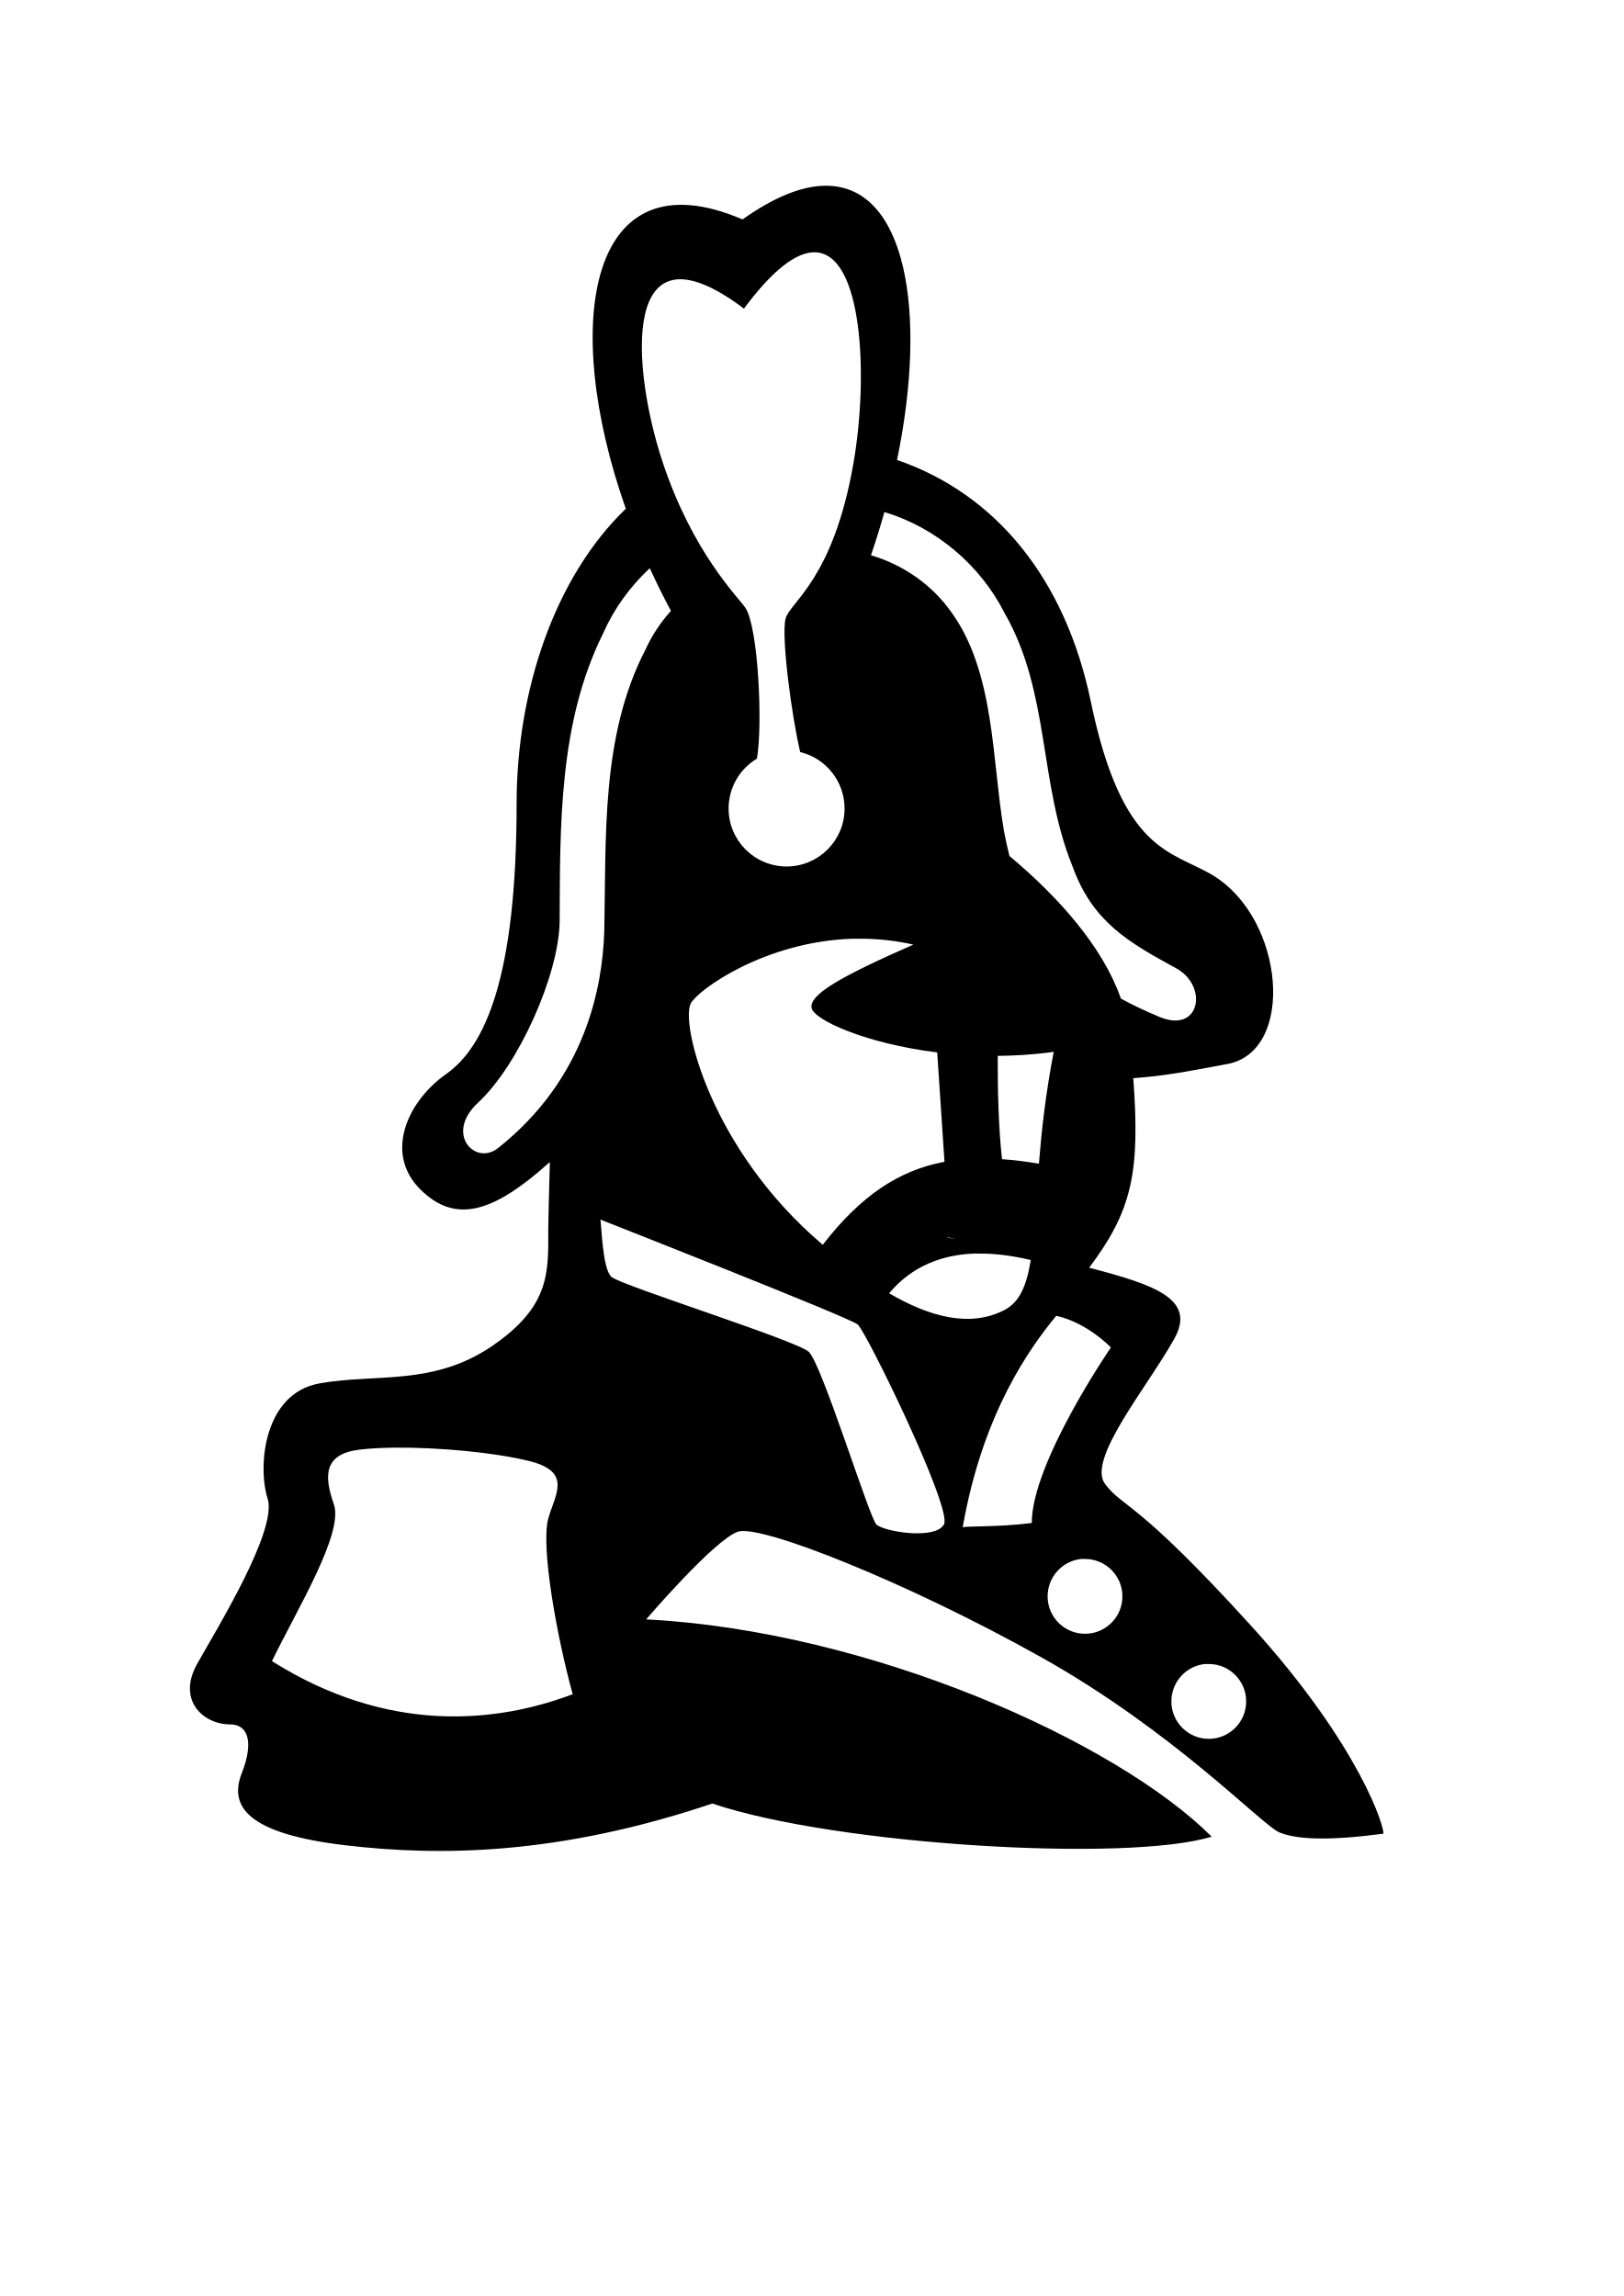
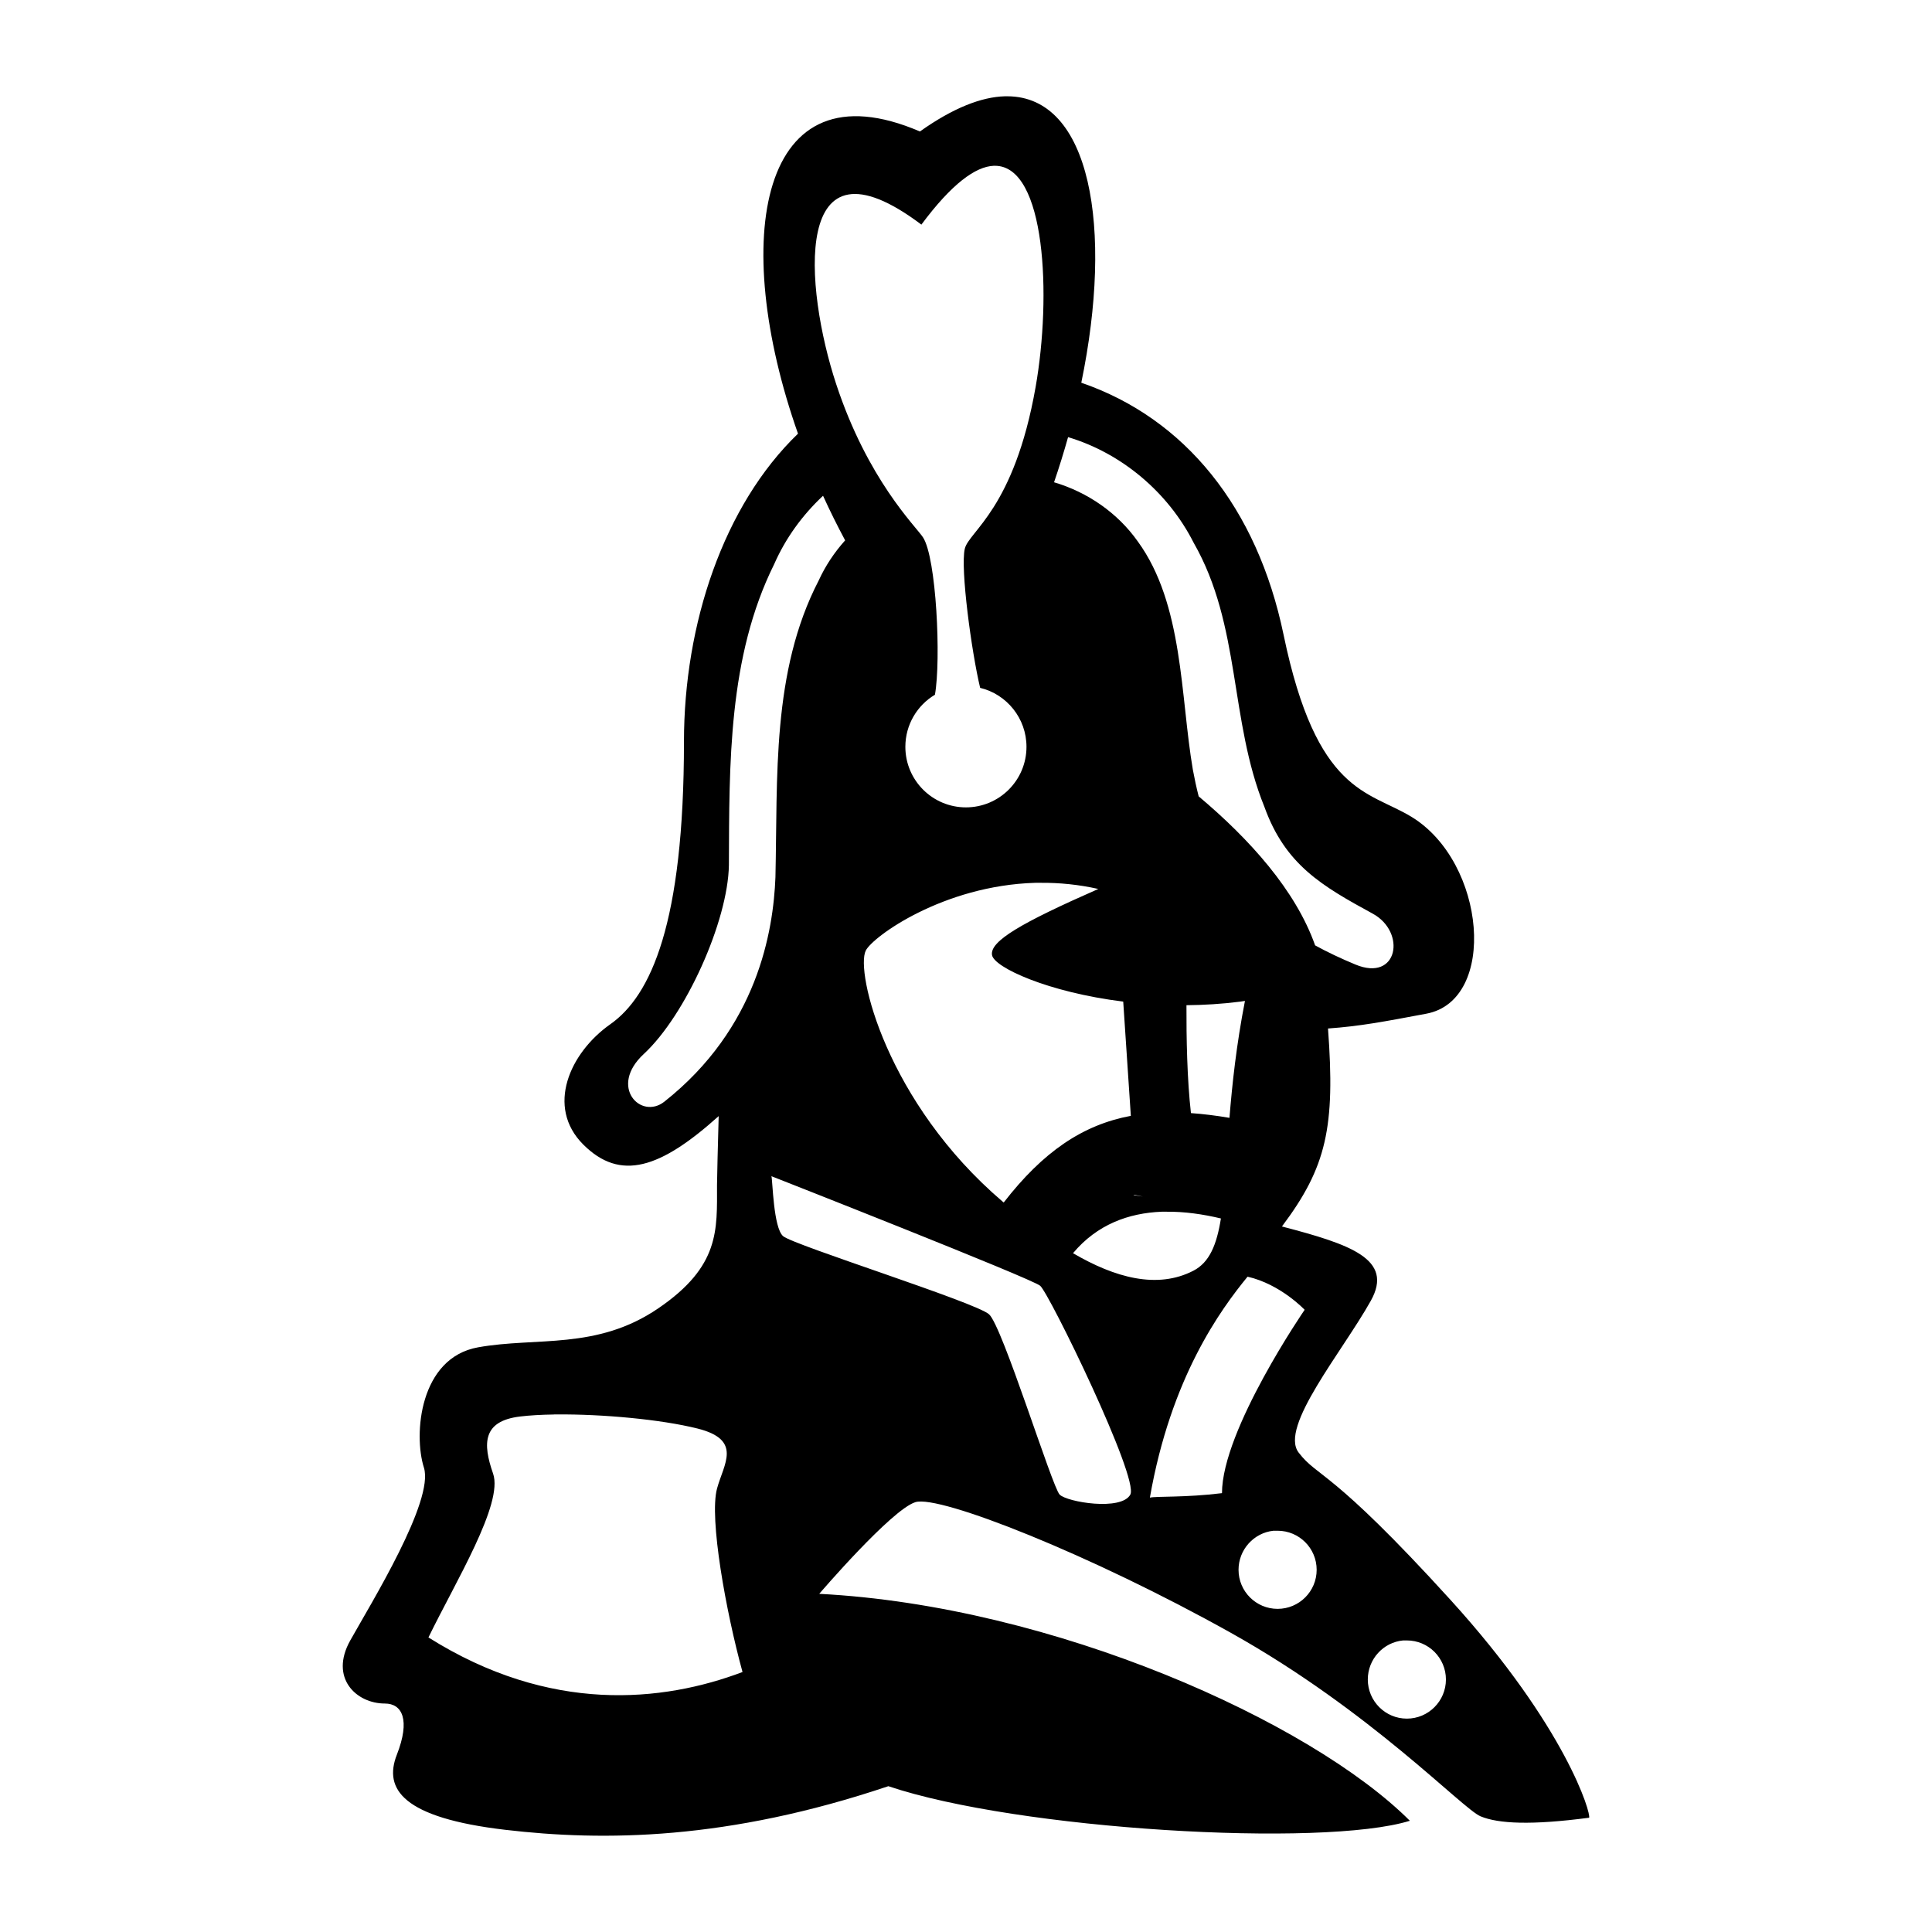
- <svg xmlns="http://www.w3.org/2000/svg" id="svg2" width="210mm" height="297mm" version="1.0">
-   <defs id="defs5" />
-   <g id="layer2">
-     <path style="opacity:1;fill:#000000;fill-opacity:1;fill-rule:evenodd;stroke:none;stroke-width:1px;stroke-linecap:butt;stroke-linejoin:miter;stroke-opacity:1" d="M 402.75,90.813 C 391.717,91.119 378.483,96.272 362.969,107.281 C 287.558,74.887 273.876,157.934 305.907,248.719 C 271.012,282.316 252.532,337.89 252.532,392.875 C 252.532,477.993 237.056,511.76 218.063,525.125 C 199.07,538.491 187.789,563.82 205.375,581.406 C 222.774,598.805 241.459,592.662 268.782,568.125 C 268.41,581.899 268,597.236 268,600.375 C 268,621.479 269.404,638.366 240.563,658.063 C 211.721,677.759 183.591,671.42 156.157,676.344 C 128.722,681.268 125.889,717.149 130.813,732.625 C 135.737,748.101 106.193,795.945 96.344,813.531 C 86.496,831.118 99.166,843.063 112.532,843.063 C 120.765,843.063 124.488,850.821 118.157,867 C 111.826,883.18 120.978,896.529 168.813,902.156 C 214.991,907.589 272.919,907.074 348.188,881.75 C 408.685,902.15 551.482,910.6 592.282,897.938 C 545.854,851.51 425.583,797.347 315.844,791.719 C 315.844,791.719 349.589,752.33 360.844,748.813 C 372.099,745.295 443.142,773.421 508.563,810 C 573.984,846.58 616.903,892.327 625.344,895.844 C 633.786,899.361 649.269,900.049 676,896.531 C 676.003,896.534 676.029,896.559 676.032,896.563 C 676.035,896.563 676.06,896.563 676.063,896.563 C 676.066,896.563 676.088,896.563 676.094,896.563 C 676.097,896.563 676.122,896.563 676.125,896.563 C 676.134,896.555 676.153,896.535 676.157,896.531 C 677.294,895.005 665.579,854.259 611.282,794.531 C 555.006,732.628 549.364,737.553 540.219,725.594 C 531.074,713.635 560.635,678.48 574,654.563 C 584.911,635.039 564.41,628.153 532.407,619.781 C 553.336,591.94 557.396,573.255 553.969,527.125 C 568.993,526.034 579.637,524.024 600.032,520.188 C 633.365,513.918 627.996,449.313 593,428.031 C 572.814,415.756 548.664,417.472 533.188,342.906 C 520.817,283.302 487.062,241.598 438.5,224.875 C 453.516,152.267 442.876,90.829 403.813,90.813 C 403.462,90.813 403.106,90.803 402.75,90.813 z M 397.532,123.344 C 397.736,123.336 397.924,123.343 398.125,123.344 C 421.846,123.413 424.611,184.269 417.125,226.844 C 407.08,283.98 385.9,294.376 383.969,302.594 C 381.82,311.743 387.139,350.893 391.157,367.688 C 403.6,370.684 412.844,381.923 412.844,395.281 C 412.844,410.932 400.151,423.625 384.5,423.625 C 368.85,423.625 356.157,410.932 356.157,395.281 C 356.157,384.926 361.704,375.855 370,370.906 C 372.901,354.63 370.704,306.681 364.375,297.188 C 360.858,291.912 338.523,270.283 323.75,225.438 C 308.978,180.593 302.457,104.799 363.657,150.875 C 377.89,131.715 389.028,123.686 397.532,123.344 z M 432.313,250.344 C 457.475,257.88 479.196,276.269 491.094,299.781 C 513.34,338.638 507.723,382.788 524.219,423.438 C 534.006,450.597 551.274,460.485 574.907,473.375 C 590.697,481.988 586.783,505.477 566.813,497.188 C 559.923,494.328 553.646,491.356 547.938,488.219 C 538.849,462.466 517.29,438.525 493.438,418.469 C 492.409,414.448 491.514,410.296 490.719,406.031 C 484.811,371.486 486.379,328.633 464.938,299.156 C 455.477,285.76 441.385,276.087 425.75,271.469 C 428.159,264.414 430.349,257.346 432.313,250.344 z M 317.625,277.781 C 320.815,284.782 324.269,291.749 327.969,298.656 C 322.987,304.211 318.773,310.483 315.594,317.438 C 293.484,360.082 296.427,409.616 295.344,456.313 C 294.372,481.521 286.969,526.897 243.344,561.375 C 232.401,570.025 217.132,554.414 233.719,539.063 C 253.341,520.903 273.117,476.895 273.563,450.688 C 273.766,403.234 273.182,353.243 294.75,309.813 C 300.144,297.522 308.034,286.759 317.625,277.781 z M 416.969,458.938 C 417.139,458.933 417.3,458.942 417.469,458.938 C 417.64,458.933 417.799,458.941 417.969,458.938 C 418.141,458.934 418.298,458.941 418.469,458.938 C 418.815,458.932 419.153,458.941 419.5,458.938 C 428.153,458.868 437.185,459.722 446.469,461.813 C 410.227,477.753 395.642,486.289 396.719,492.75 C 397.678,498.504 422.829,510.156 458.125,514.531 L 461.688,568 C 439.116,572.216 420.595,584.821 402.188,608.563 C 402.01,608.411 401.835,608.277 401.657,608.125 C 347.3,561.723 332.701,500.505 337.625,490.656 C 340.87,484.168 373.799,460.203 416.969,458.938 z M 515.094,514.219 C 511.092,534.768 509.127,553.052 507.844,568.938 C 501.539,567.862 495.546,567.124 489.813,566.719 C 488.023,551.055 487.66,531.353 487.719,516.219 C 495.848,516.151 504.23,515.644 512.782,514.563 C 513.581,514.462 514.353,514.344 515.094,514.219 z M 293.344,596.125 C 293.347,596.125 293.372,596.125 293.375,596.125 C 293.378,596.125 293.403,596.125 293.407,596.125 C 293.41,596.128 293.435,596.154 293.438,596.156 C 293.438,596.159 293.438,596.184 293.438,596.188 C 293.431,596.185 293.313,596.156 293.313,596.156 C 293.316,596.154 293.341,596.129 293.344,596.125 z M 293.469,596.25 C 295.292,596.967 415.062,644.041 419.25,647.531 C 423.471,651.049 465.659,737.544 461.438,745.281 C 457.217,753.019 431.893,748.799 428.375,745.281 C 424.858,741.764 401.644,666.503 395.313,660.875 C 388.982,655.248 303.862,628.533 298.938,624.313 C 294.36,620.389 294.057,598.217 293.469,596.25 z M 463.407,604.969 L 467.344,605.781 C 465.879,605.556 464.382,605.319 462.875,605.094 L 463.407,604.969 z M 476.125,612.875 C 476.247,612.87 476.379,612.879 476.5,612.875 C 476.623,612.871 476.753,612.879 476.875,612.875 C 476.999,612.872 477.127,612.878 477.25,612.875 C 477.375,612.872 477.501,612.878 477.625,612.875 C 477.879,612.87 478.121,612.878 478.375,612.875 C 486.849,612.782 495.497,614.04 503.844,616.031 C 501.889,628.346 498.489,636.588 491,640.469 C 474.081,649.237 454.232,643.762 434.625,632.281 C 445.918,618.811 460.676,613.488 476.125,612.875 z M 516.313,643.281 C 531.789,646.799 543.032,658.781 543.032,658.781 C 543.032,658.782 504.344,715.049 504.344,744.594 C 487.461,746.704 473.408,745.984 470.594,746.688 C 480.443,690.412 503.651,658.757 516.313,643.281 z M 191.719,707.75 C 191.722,707.747 191.748,707.753 191.75,707.75 C 191.754,707.75 191.779,707.75 191.782,707.75 C 191.792,707.75 191.833,707.75 191.844,707.75 C 191.847,707.75 191.873,707.75 191.875,707.75 C 191.878,707.75 191.9,707.75 191.907,707.75 C 191.91,707.75 191.935,707.75 191.938,707.75 C 191.94,707.75 191.966,707.75 191.969,707.75 C 191.973,707.75 191.997,707.75 192,707.75 C 192.012,707.751 192.051,707.75 192.063,707.75 C 192.069,707.75 192.091,707.75 192.094,707.75 C 192.121,707.75 192.162,707.75 192.188,707.75 C 192.194,707.75 192.213,707.751 192.219,707.75 C 192.282,707.747 192.344,707.752 192.407,707.75 C 192.656,707.744 192.904,707.752 193.157,707.75 C 214.24,707.581 241.67,710.05 258.844,714.344 C 280.099,719.658 271.115,730.923 268,742.469 C 264.258,756.345 272.2,800.175 279.938,828.313 C 242.655,842.382 189.917,848.001 132.938,812.125 C 145.6,786.098 168.112,749.507 163.188,735.438 C 158.264,721.369 158.258,710.829 175.844,708.719 C 180.299,708.184 185.702,707.866 191.657,707.781 C 191.663,707.782 191.684,707.782 191.688,707.781 C 191.691,707.782 191.716,707.781 191.719,707.781 C 191.722,707.779 191.716,707.754 191.719,707.75 z M 528.438,762.188 C 528.474,762.184 528.496,762.191 528.532,762.188 C 528.536,762.188 528.559,762.188 528.563,762.188 C 528.574,762.188 528.613,762.188 528.625,762.188 C 528.655,762.187 528.721,762.189 528.75,762.188 C 528.78,762.187 528.846,762.188 528.875,762.188 C 528.905,762.187 528.97,762.188 529,762.188 C 529.028,762.186 529.067,762.187 529.094,762.188 C 529.13,762.189 529.182,762.19 529.219,762.188 C 529.294,762.183 529.363,762.192 529.438,762.188 C 529.75,762.172 530.06,762.188 530.375,762.188 C 540.471,762.188 548.657,770.373 548.657,780.469 C 548.657,790.565 540.471,798.75 530.375,798.75 C 520.28,798.75 512.094,790.565 512.094,780.469 C 512.094,771.027 519.252,763.159 528.438,762.188 z M 589.125,813.531 C 589.162,813.528 589.214,813.535 589.25,813.531 C 589.28,813.531 589.346,813.532 589.375,813.531 C 589.405,813.531 589.47,813.532 589.5,813.531 C 589.528,813.529 589.567,813.531 589.594,813.531 C 589.63,813.533 589.682,813.534 589.719,813.531 C 589.794,813.527 589.863,813.535 589.938,813.531 C 590.014,813.528 590.08,813.534 590.157,813.531 C 590.391,813.523 590.639,813.531 590.875,813.531 C 600.971,813.531 609.157,821.717 609.157,831.813 C 609.157,841.909 600.971,850.125 590.875,850.125 C 580.78,850.125 572.594,841.909 572.594,831.813 C 572.594,822.295 579.834,814.399 589.125,813.531 z " id="path2192" />
-   </g>
+ <svg xmlns="http://www.w3.org/2000/svg" id="svg1376" width="500" height="500" version="1.0">
+   <defs id="defs1379" />
+   <path style="opacity:1;fill:#000000;fill-opacity:1;fill-rule:evenodd;stroke:none;stroke-width:1px;stroke-linecap:butt;stroke-linejoin:miter;stroke-opacity:1" d="m 260.072,24.919 c -6.101,0.169 -13.418,3.018 -21.997,9.106 -41.698,-17.913 -49.264,28.008 -31.552,78.207 -19.295,18.577 -29.514,49.307 -29.514,79.711 0,47.065 -8.557,65.737 -19.059,73.127 -10.502,7.39 -16.74,21.396 -7.016,31.121 9.621,9.621 19.952,6.224 35.06,-7.344 -0.205,7.616 -0.432,16.097 -0.432,17.833 0,11.669 0.776,21.007 -15.171,31.898 -15.948,10.891 -31.502,7.386 -46.672,10.109 -15.17,2.723 -16.737,22.563 -14.014,31.12 2.723,8.557 -13.614,35.013 -19.059,44.737 -5.446,9.724 1.56,16.329 8.951,16.329 4.553,0 6.611,4.29 3.11,13.236 -3.501,8.946 1.56,16.328 28.01,19.44 25.534,3.004 57.565,2.719 99.185,-11.284 33.451,11.28 112.41,15.952 134.971,8.951 -25.672,-25.672 -92.176,-55.621 -152.855,-58.733 0,0 18.659,-21.78 24.883,-23.725 6.224,-1.945 45.506,13.607 81.68,33.833 36.174,20.226 59.906,45.522 64.574,47.467 4.668,1.945 13.229,2.325 28.01,0.38 10e-4,0.001 0.016,0.015 0.017,0.017 0.001,7e-5 0.016,5e-5 0.017,0 10e-4,-10e-5 0.014,-4e-5 0.017,0 10e-4,9e-5 0.015,-10e-5 0.017,0 0.005,-0.005 0.015,-0.015 0.017,-0.017 0.629,-0.844 -5.849,-23.374 -35.872,-56.401 -31.118,-34.229 -34.237,-31.506 -39.294,-38.119 -5.057,-6.612 11.289,-26.051 18.679,-39.276 6.033,-10.795 -5.303,-14.603 -22.999,-19.232 11.573,-15.395 13.817,-25.727 11.923,-51.234 8.307,-0.603 14.193,-1.715 25.47,-3.836 18.432,-3.467 15.463,-39.19 -3.888,-50.957 -11.162,-6.788 -24.516,-5.839 -33.073,-47.07 -6.84,-32.958 -25.505,-56.018 -52.357,-65.265 8.303,-40.149 2.42,-74.121 -19.18,-74.129 -0.194,-8.2e-5 -0.391,-0.006 -0.588,0 z m -2.886,17.988 c 0.113,-0.005 0.217,-3.3e-4 0.328,0 13.116,0.038 14.645,33.688 10.506,57.23 -5.554,31.593 -17.266,37.342 -18.334,41.886 -1.189,5.059 1.753,26.707 3.974,35.993 6.88,1.657 11.992,7.871 11.992,15.258 0,8.654 -7.019,15.673 -15.673,15.673 -8.654,2e-5 -15.673,-7.019 -15.673,-15.673 0,-5.726 3.067,-10.742 7.655,-13.478 1.604,-9 0.389,-35.513 -3.11,-40.763 -1.945,-2.917 -14.295,-14.877 -22.463,-39.674 -8.168,-24.797 -11.774,-66.707 22.066,-41.229 7.87,-10.594 14.029,-15.034 18.731,-15.223 z m 19.232,70.224 c 13.913,4.167 25.924,14.335 32.503,27.336 12.301,21.486 9.195,45.898 18.316,68.375 5.412,15.017 14.96,20.485 28.027,27.613 8.731,4.762 6.567,17.751 -4.475,13.167 -3.81,-1.581 -7.281,-3.225 -10.437,-4.959 -5.026,-14.24 -16.947,-27.478 -30.136,-38.568 -0.569,-2.223 -1.064,-4.519 -1.503,-6.877 -3.267,-19.102 -2.4,-42.797 -14.256,-59.096 -5.232,-7.407 -13.024,-12.756 -21.669,-15.31 1.332,-3.901 2.543,-7.809 3.629,-11.681 z m -63.416,15.171 c 1.764,3.871 3.673,7.723 5.72,11.543 -2.755,3.071 -5.085,6.539 -6.843,10.385 -12.226,23.58 -10.599,50.97 -11.197,76.79 -0.538,13.939 -4.631,39.029 -28.753,58.094 -6.051,4.783 -14.494,-3.849 -5.322,-12.338 10.85,-10.042 21.785,-34.376 22.031,-48.867 0.112,-26.239 -0.211,-53.882 11.716,-77.896 2.982,-6.796 7.345,-12.748 12.649,-17.712 z m 54.932,100.17 c 0.094,-0.002 0.183,0.002 0.276,0 0.094,-0.002 0.182,0.002 0.276,0 0.095,-0.002 0.182,0.001 0.276,0 0.191,-0.004 0.378,0.001 0.57,0 4.785,-0.039 9.779,0.434 14.912,1.59 -20.04,8.814 -28.105,13.534 -27.509,17.107 0.53,3.182 14.437,9.624 33.954,12.044 l 1.97,29.565 c -12.481,2.331 -22.722,9.301 -32.9,22.429 -0.099,-0.084 -0.195,-0.158 -0.294,-0.242 -30.056,-25.658 -38.129,-59.508 -35.406,-64.954 1.794,-3.588 20.002,-16.839 43.873,-17.539 z m 54.258,30.568 c -2.213,11.362 -3.3,21.472 -4.009,30.257 -3.487,-0.595 -6.8,-1.003 -9.97,-1.227 -0.99,-8.661 -1.191,-19.556 -1.158,-27.924 4.495,-0.038 9.129,-0.318 13.858,-0.916 0.442,-0.056 0.869,-0.121 1.279,-0.19 z M 199.577,304.33 c 0.001,0 0.015,-5e-5 0.017,0 0.001,-6e-5 0.015,1.4e-4 0.017,0 0.001,10e-4 0.016,0.016 0.017,0.017 0,0.001 1.6e-4,0.015 0,0.017 -0.004,-0.001 -0.069,-0.017 -0.069,-0.017 0.001,-10e-4 0.015,-0.015 0.017,-0.017 z m 0.069,0.069 c 1.008,0.396 67.234,26.426 69.55,28.356 2.334,1.945 25.661,49.772 23.327,54.05 -2.334,4.279 -16.337,1.945 -18.282,0 -1.945,-1.945 -14.781,-43.56 -18.282,-46.672 -3.501,-3.112 -50.567,-17.883 -53.29,-20.217 -2.531,-2.17 -2.699,-14.429 -3.024,-15.517 z m 93.966,4.821 2.177,0.449 c -0.81,-0.124 -1.638,-0.256 -2.471,-0.38 l 0.294,-0.069 z m 7.033,4.372 c 0.067,-0.002 0.14,0.002 0.207,0 0.068,-0.002 0.14,0.002 0.207,0 0.069,-0.002 0.139,10e-4 0.207,0 0.069,-0.001 0.138,10e-4 0.207,0 0.14,-0.002 0.274,10e-4 0.415,0 4.685,-0.051 9.467,0.644 14.083,1.745 -1.081,6.81 -2.961,11.367 -7.102,13.513 -9.356,4.848 -20.331,1.821 -31.172,-4.527 6.244,-7.449 14.404,-10.392 22.947,-10.731 z m 22.222,16.813 c 8.557,1.945 14.774,8.571 14.774,8.571 0,10e-6 -21.392,31.113 -21.392,47.45 -9.335,1.167 -17.106,0.769 -18.662,1.158 5.446,-31.118 18.279,-48.621 25.28,-57.178 z m -179.483,35.648 c 0.001,-0.002 0.016,10e-4 0.017,0 0.001,9e-5 0.016,-4e-5 0.017,0 0.006,4e-5 0.029,-1.6e-4 0.035,0 10e-4,-9e-5 0.016,-1e-5 0.017,0 0.001,9e-5 0.014,2e-5 0.017,0 0.001,-9e-5 0.016,-1e-5 0.017,0 0.001,4e-5 0.016,4e-5 0.017,0 0.002,-9e-5 0.015,-1e-5 0.017,0 0.006,2.8e-4 0.028,1.3e-4 0.035,0 0.004,4e-5 0.015,4e-5 0.017,0 0.015,2e-5 0.037,-1.6e-4 0.052,0 0.004,-5e-5 0.014,1.5e-4 0.017,0 0.035,-0.001 0.069,10e-4 0.104,0 0.138,-0.004 0.275,10e-4 0.415,0 11.658,-0.093 26.825,1.272 36.322,3.646 11.753,2.938 6.785,9.167 5.063,15.552 -2.07,7.673 2.322,31.908 6.601,47.467 -20.615,7.779 -49.776,10.887 -81.283,-8.951 7.001,-14.392 19.449,-34.625 16.727,-42.404 -2.723,-7.779 -2.726,-13.607 6.998,-14.774 2.463,-0.296 5.451,-0.472 8.743,-0.518 0.004,6e-5 0.015,1.9e-4 0.017,0 0.001,8e-5 0.016,-1e-5 0.017,0 10e-4,-0.001 -0.001,-0.015 0,-0.017 z m 186.187,30.101 c 0.02,-0.002 0.032,0.002 0.052,0 0.002,-10e-5 0.015,-3e-5 0.017,0 0.006,3.6e-4 0.028,2.3e-4 0.035,0 0.017,-5.1e-4 0.053,4.3e-4 0.069,0 0.017,-4.7e-4 0.053,4.1e-4 0.069,0 0.017,-4.5e-4 0.052,3.7e-4 0.069,0 0.015,-10e-4 0.037,-4.1e-4 0.052,0 0.02,5.5e-4 0.049,0.001 0.069,0 0.042,-0.002 0.079,0.002 0.121,0 0.172,-0.008 0.344,0 0.518,0 5.583,1e-5 10.109,4.526 10.109,10.109 0,5.582 -4.526,10.109 -10.109,10.109 -5.582,-1e-5 -10.109,-4.526 -10.109,-10.109 0,-5.221 3.958,-9.571 9.037,-10.109 z m 33.557,28.39 c 0.02,-10e-4 0.049,0.001 0.069,0 0.017,-4.8e-4 0.053,4e-4 0.069,0 0.017,-4.4e-4 0.052,3.8e-4 0.069,0 0.015,-10e-4 0.037,-4.1e-4 0.052,0 0.02,5.6e-4 0.049,0.001 0.069,0 0.042,-0.002 0.079,0.002 0.121,0 0.042,-0.002 0.079,0.001 0.121,0 0.13,-0.005 0.267,0 0.397,0 5.583,-10e-6 10.109,4.526 10.109,10.109 0,5.582 -4.526,10.126 -10.109,10.126 -5.582,1e-5 -10.109,-4.543 -10.109,-10.126 0,-5.263 4.003,-9.629 9.141,-10.109 z" id="path2192" />
</svg>
